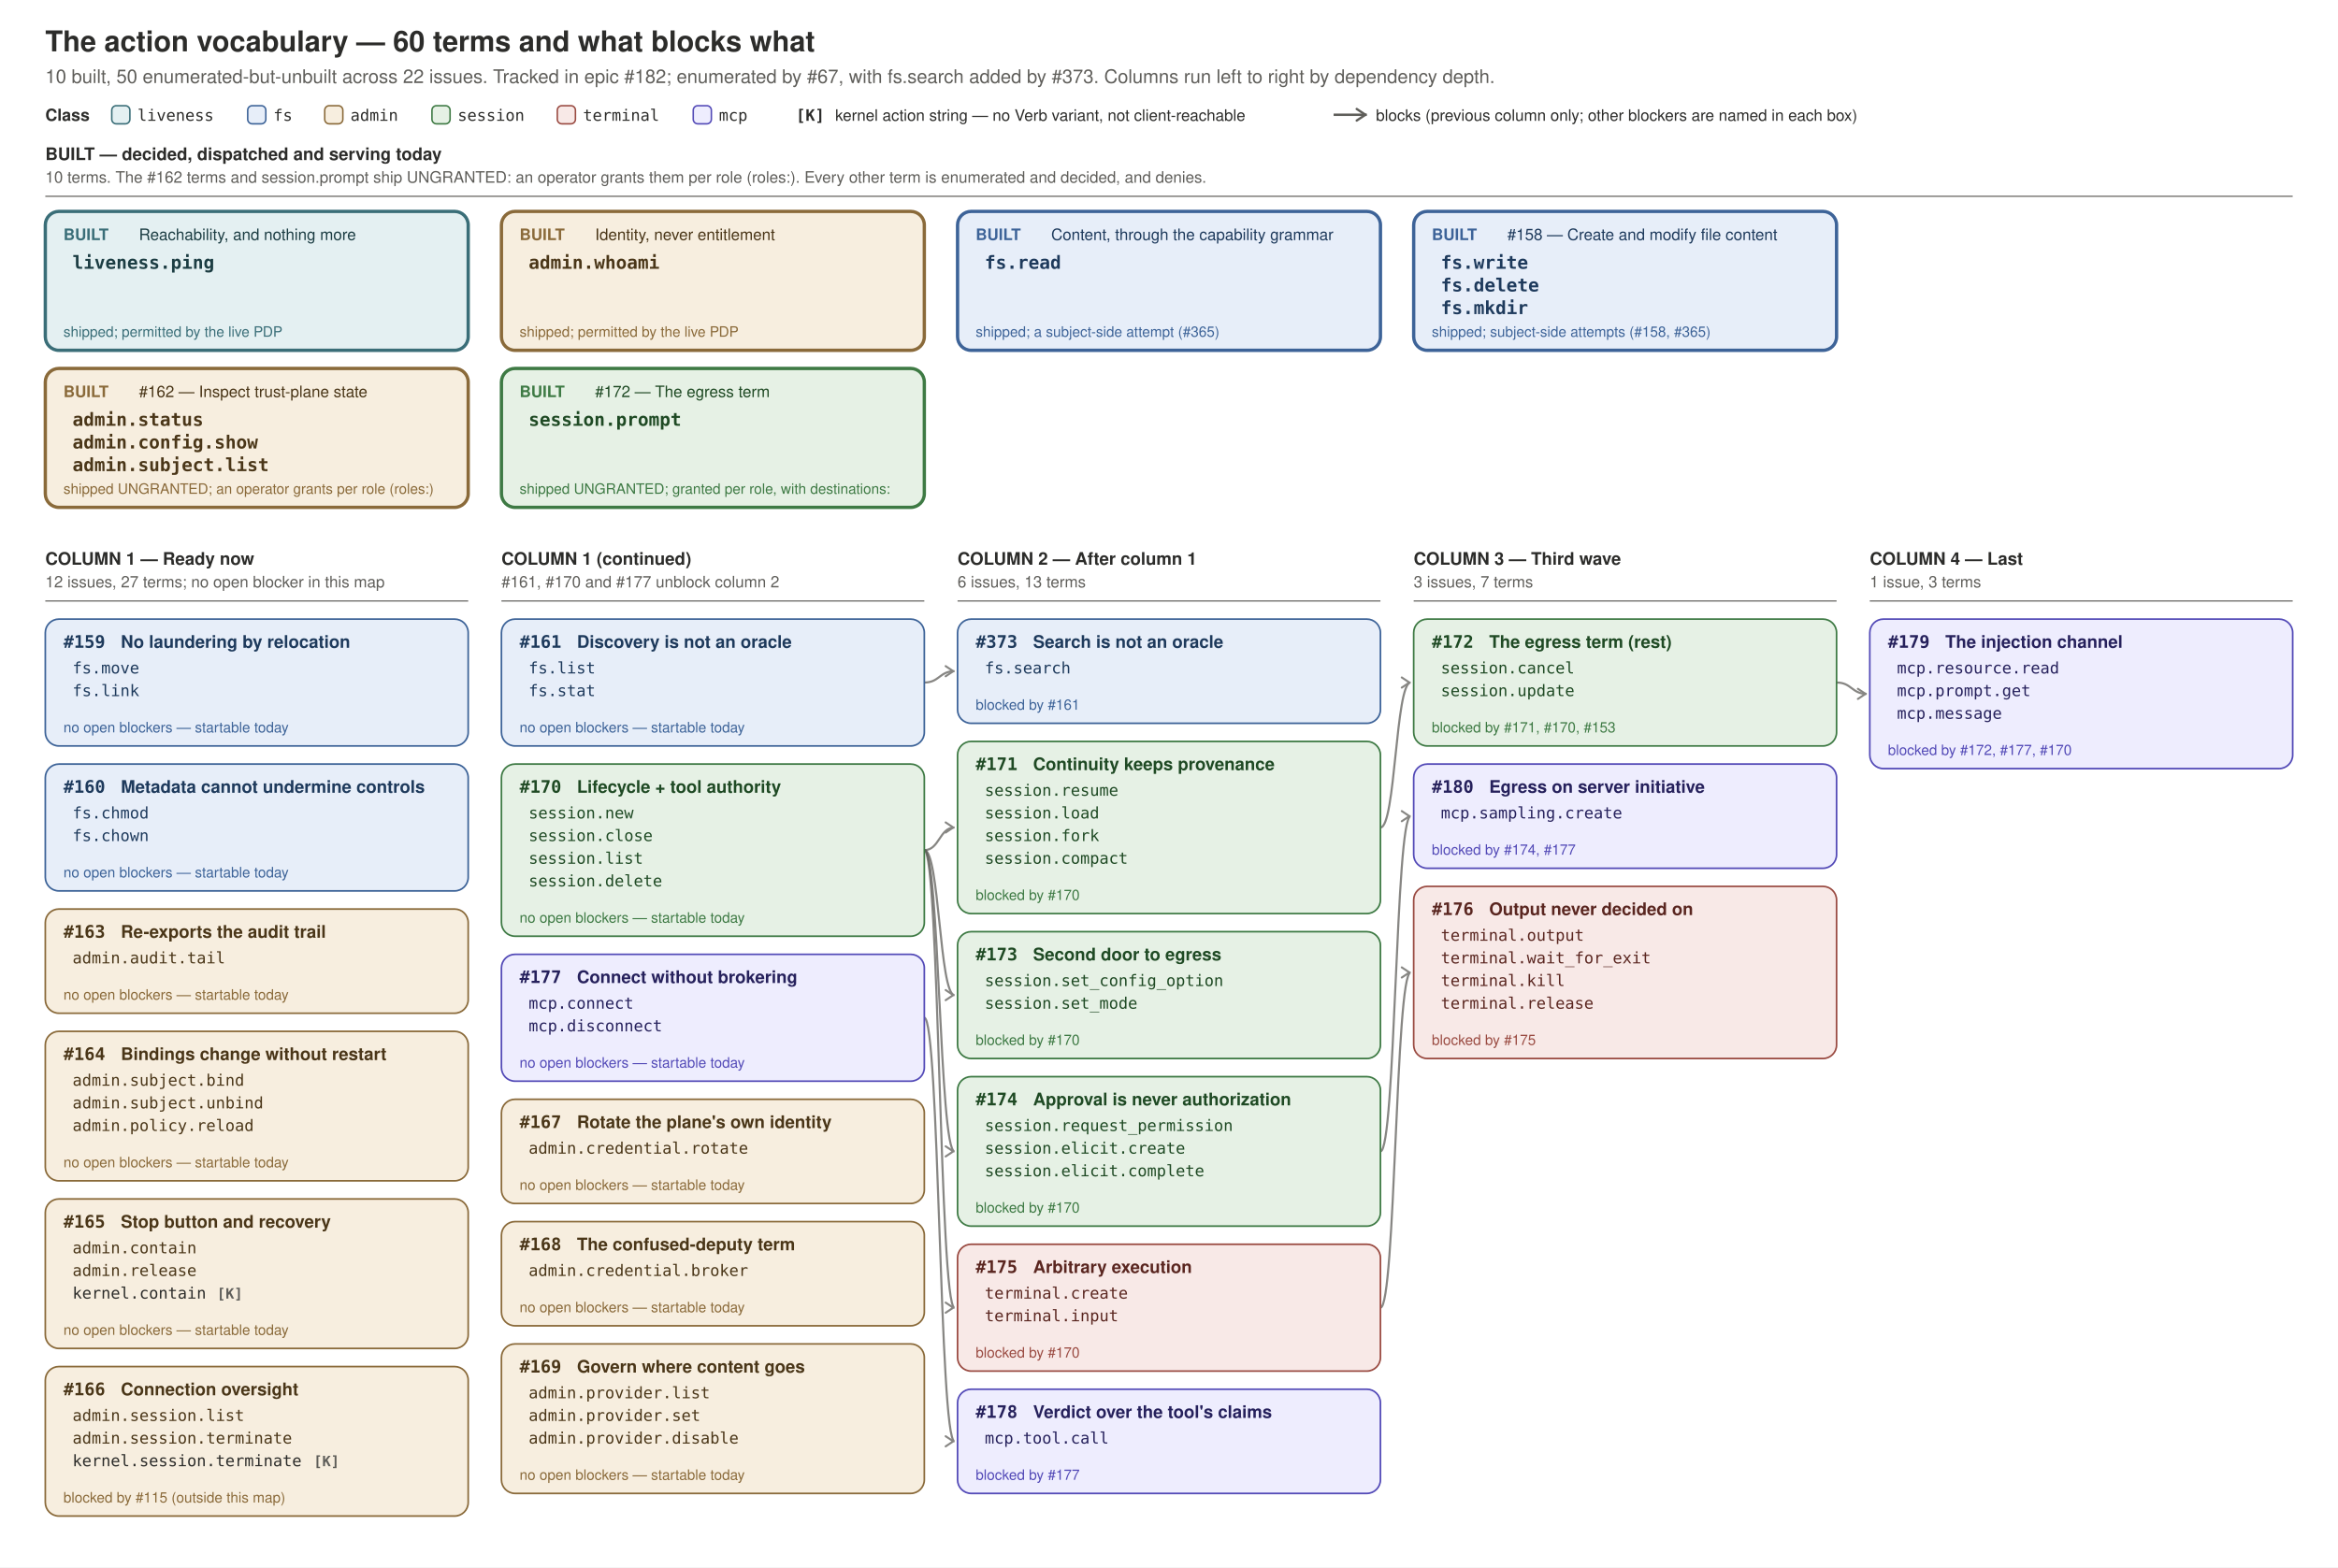
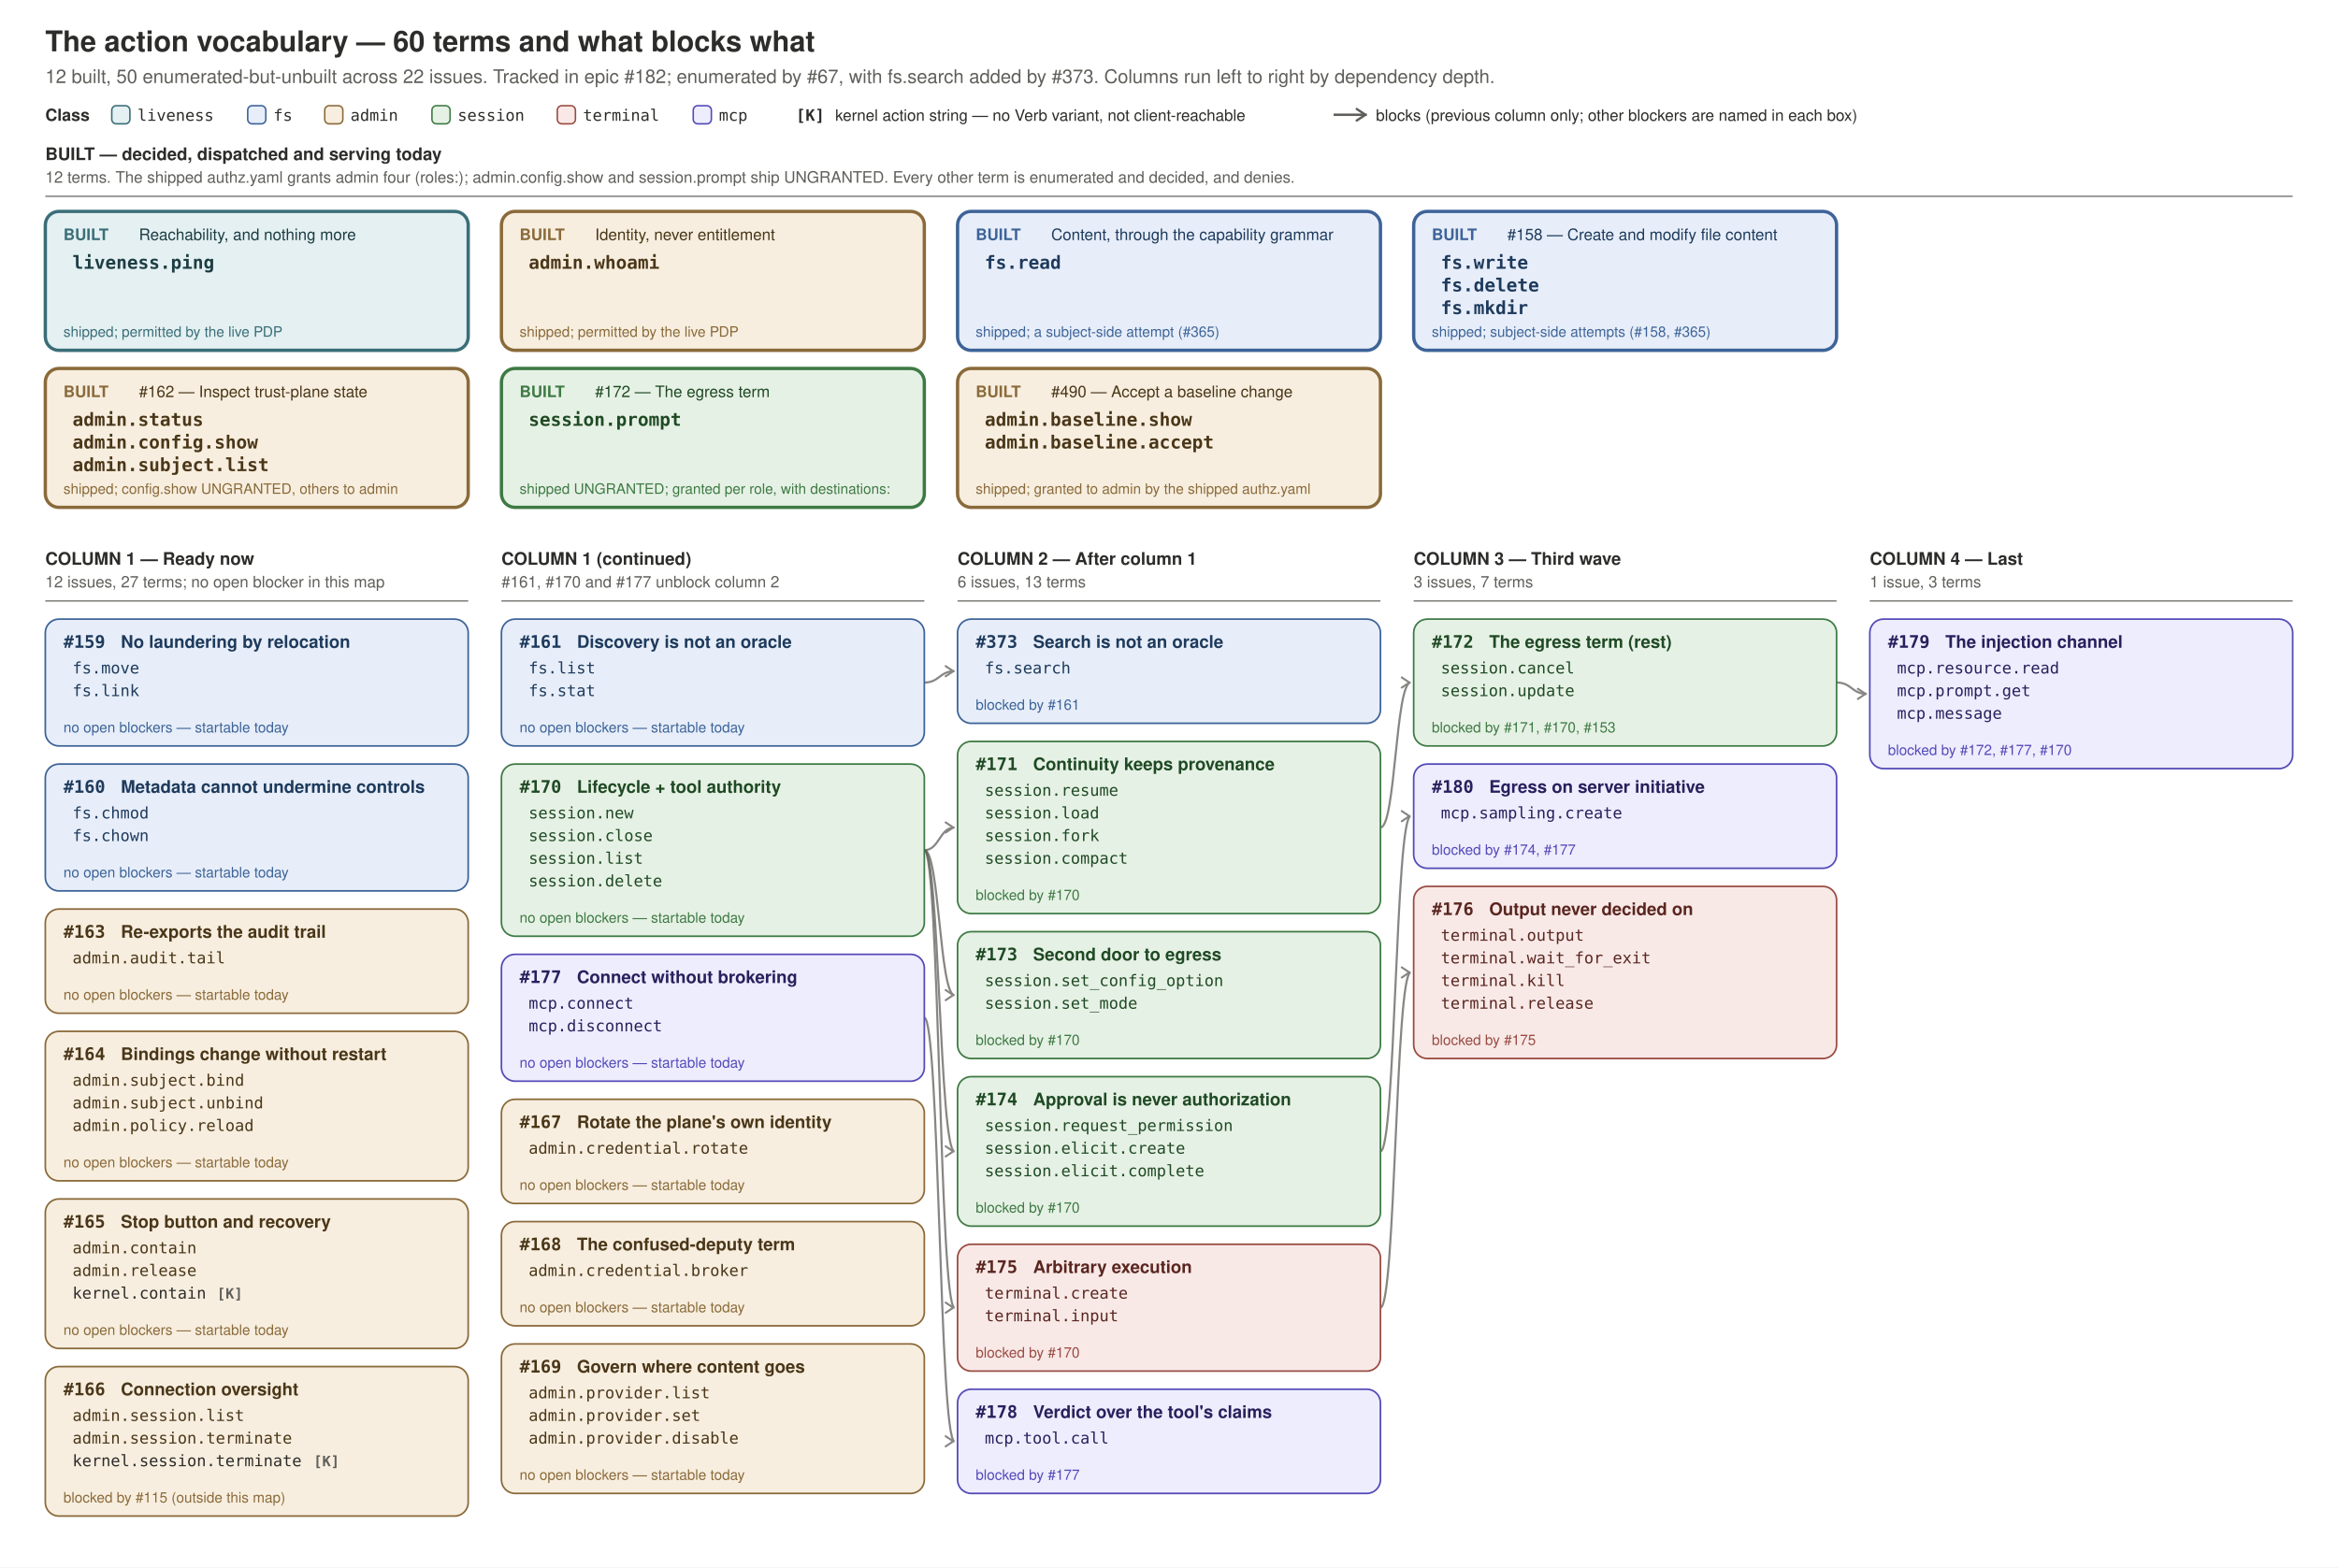
<svg xmlns="http://www.w3.org/2000/svg" width="1548" height="1038" viewBox="0 0 1548 1038" role="img" aria-labelledby="t d">
  <defs>
    <marker id="ar" viewBox="0 0 10 10" refX="9" refY="5" markerWidth="6" markerHeight="6" orient="auto-start-reverse">
      <path d="M2 1L8 5L2 9" fill="none" stroke="#5F5E5A" stroke-width="1.6" stroke-linecap="round" stroke-linejoin="round" />
    </marker>
  </defs>
  <rect x="0" y="0" width="1548" height="1038" fill="#FFFFFF" />
  <text x="30" y="34" font-family="Helvetica, Arial, sans-serif" font-size="19" font-weight="700" fill="#2C2C2A">The action vocabulary — 60 terms and what blocks what</text>
-   <text x="30" y="55" font-family="Helvetica, Arial, sans-serif" font-size="12.5" fill="#5F5E5A">10 built, 50 enumerated-but-unbuilt across 22 issues. Tracked in epic #182; enumerated by #67, with fs.search added by #373. Columns run left to right by dependency depth.</text>
+   <text x="30" y="55" font-family="Helvetica, Arial, sans-serif" font-size="12.5" fill="#5F5E5A">12 built, 50 enumerated-but-unbuilt across 22 issues. Tracked in epic #182; enumerated by #67, with fs.search added by #373. Columns run left to right by dependency depth.</text>
  <text x="30" y="80" font-family="Helvetica, Arial, sans-serif" font-size="11" font-weight="700" fill="#2C2C2A">Class</text>
  <rect x="74" y="70" width="12" height="12" rx="3" fill="#E4F0F2" stroke="#3A6E78" stroke-width="1" />
  <text x="91" y="80" font-family="ui-monospace, SFMono-Regular, Menlo, Consolas, monospace" font-size="10.5" fill="#2C2C2A">liveness</text>
  <rect x="164" y="70" width="12" height="12" rx="3" fill="#E7EEF9" stroke="#3D6398" stroke-width="1" />
  <text x="181" y="80" font-family="ui-monospace, SFMono-Regular, Menlo, Consolas, monospace" font-size="10.5" fill="#2C2C2A">fs</text>
  <rect x="215" y="70" width="12" height="12" rx="3" fill="#F7EEDF" stroke="#8A6A3A" stroke-width="1" />
  <text x="232" y="80" font-family="ui-monospace, SFMono-Regular, Menlo, Consolas, monospace" font-size="10.5" fill="#2C2C2A">admin</text>
  <rect x="286" y="70" width="12" height="12" rx="3" fill="#E6F1E5" stroke="#3E7A44" stroke-width="1" />
  <text x="303" y="80" font-family="ui-monospace, SFMono-Regular, Menlo, Consolas, monospace" font-size="10.5" fill="#2C2C2A">session</text>
  <rect x="369" y="70" width="12" height="12" rx="3" fill="#F8E9E7" stroke="#9A4B42" stroke-width="1" />
  <text x="386" y="80" font-family="ui-monospace, SFMono-Regular, Menlo, Consolas, monospace" font-size="10.5" fill="#2C2C2A">terminal</text>
  <rect x="459" y="70" width="12" height="12" rx="3" fill="#EEEDFE" stroke="#534AB7" stroke-width="1" />
  <text x="476" y="80" font-family="ui-monospace, SFMono-Regular, Menlo, Consolas, monospace" font-size="10.5" fill="#2C2C2A">mcp</text>
  <text x="527" y="80" font-family="ui-monospace, SFMono-Regular, Menlo, Consolas, monospace" font-size="10.5" font-weight="700" fill="#2C2C2A">[K]</text>
  <text x="553" y="80" font-family="Helvetica, Arial, sans-serif" font-size="10.5" fill="#2C2C2A">kernel action string — no Verb variant, not client-reachable</text>
  <line x1="883" y1="76" x2="905" y2="76" stroke="#5F5E5A" stroke-width="1.6" marker-end="url(#ar)" />
  <text x="911" y="80" font-family="Helvetica, Arial, sans-serif" font-size="10.5" fill="#2C2C2A">blocks (previous column only; other blockers are named in each box)</text>
  <text x="30" y="106" font-family="Helvetica, Arial, sans-serif" font-size="11.5" font-weight="700" fill="#2C2C2A">BUILT — decided, dispatched and serving today</text>
-   <text x="30" y="121" font-family="Helvetica, Arial, sans-serif" font-size="10.5" fill="#5F5E5A">10 terms. The #162 terms and session.prompt ship UNGRANTED: an operator grants them per role (roles:). Every other term is enumerated and decided, and denies.</text>
+   <text x="30" y="121" font-family="Helvetica, Arial, sans-serif" font-size="10.5" fill="#5F5E5A">12 terms. The shipped authz.yaml grants admin four (roles:); admin.config.show and session.prompt ship UNGRANTED. Every other term is enumerated and decided, and denies.</text>
  <line x1="30" y1="130" x2="1518" y2="130" stroke="#5F5E5A" stroke-width="0.75" />
  <g>
    <rect x="30" y="140" width="280" height="92" rx="9" fill="#E4F0F2" stroke="#3A6E78" stroke-width="2.2" />
    <text x="42" y="159" font-family="Helvetica, Arial, sans-serif" font-size="10.5" font-weight="700" fill="#3A6E78">BUILT</text>
    <text x="92" y="159" font-family="Helvetica, Arial, sans-serif" font-size="10.5" fill="#1C3D43">Reachability, and nothing more</text>
    <text x="48" y="178" font-family="ui-monospace, SFMono-Regular, Menlo, Consolas, monospace" font-size="12" font-weight="700" fill="#1C3D43">liveness.ping</text>
    <text x="42" y="223" font-family="Helvetica, Arial, sans-serif" font-size="9.5" fill="#3A6E78">shipped; permitted by the live PDP</text>
  </g>
  <g>
    <rect x="332" y="140" width="280" height="92" rx="9" fill="#F7EEDF" stroke="#8A6A3A" stroke-width="2.2" />
    <text x="344" y="159" font-family="Helvetica, Arial, sans-serif" font-size="10.5" font-weight="700" fill="#8A6A3A">BUILT</text>
    <text x="394" y="159" font-family="Helvetica, Arial, sans-serif" font-size="10.5" fill="#4A3618">Identity, never entitlement</text>
    <text x="350" y="178" font-family="ui-monospace, SFMono-Regular, Menlo, Consolas, monospace" font-size="12" font-weight="700" fill="#4A3618">admin.whoami</text>
    <text x="344" y="223" font-family="Helvetica, Arial, sans-serif" font-size="9.5" fill="#8A6A3A">shipped; permitted by the live PDP</text>
  </g>
  <g>
    <rect x="634" y="140" width="280" height="92" rx="9" fill="#E7EEF9" stroke="#3D6398" stroke-width="2.2" />
    <text x="646" y="159" font-family="Helvetica, Arial, sans-serif" font-size="10.5" font-weight="700" fill="#3D6398">BUILT</text>
    <text x="696" y="159" font-family="Helvetica, Arial, sans-serif" font-size="10.5" fill="#1E3A5C">Content, through the capability grammar</text>
    <text x="652" y="178" font-family="ui-monospace, SFMono-Regular, Menlo, Consolas, monospace" font-size="12" font-weight="700" fill="#1E3A5C">fs.read</text>
    <text x="646" y="223" font-family="Helvetica, Arial, sans-serif" font-size="9.5" fill="#3D6398">shipped; a subject-side attempt (#365)</text>
  </g>
  <g>
    <rect x="936" y="140" width="280" height="92" rx="9" fill="#E7EEF9" stroke="#3D6398" stroke-width="2.2" />
    <text x="948" y="159" font-family="Helvetica, Arial, sans-serif" font-size="10.5" font-weight="700" fill="#3D6398">BUILT</text>
    <text x="998" y="159" font-family="Helvetica, Arial, sans-serif" font-size="10.5" fill="#1E3A5C">#158 — Create and modify file content</text>
    <text x="954" y="178" font-family="ui-monospace, SFMono-Regular, Menlo, Consolas, monospace" font-size="12" font-weight="700" fill="#1E3A5C">fs.write</text>
    <text x="954" y="193" font-family="ui-monospace, SFMono-Regular, Menlo, Consolas, monospace" font-size="12" font-weight="700" fill="#1E3A5C">fs.delete</text>
    <text x="954" y="208" font-family="ui-monospace, SFMono-Regular, Menlo, Consolas, monospace" font-size="12" font-weight="700" fill="#1E3A5C">fs.mkdir</text>
    <text x="948" y="223" font-family="Helvetica, Arial, sans-serif" font-size="9.5" fill="#3D6398">shipped; subject-side attempts (#158, #365)</text>
  </g>
  <g>
    <rect x="30" y="244" width="280" height="92" rx="9" fill="#F7EEDF" stroke="#8A6A3A" stroke-width="2.2" />
    <text x="42" y="263" font-family="Helvetica, Arial, sans-serif" font-size="10.5" font-weight="700" fill="#8A6A3A">BUILT</text>
    <text x="92" y="263" font-family="Helvetica, Arial, sans-serif" font-size="10.5" fill="#4A3618">#162 — Inspect trust-plane state</text>
    <text x="48" y="282" font-family="ui-monospace, SFMono-Regular, Menlo, Consolas, monospace" font-size="12" font-weight="700" fill="#4A3618">admin.status</text>
    <text x="48" y="297" font-family="ui-monospace, SFMono-Regular, Menlo, Consolas, monospace" font-size="12" font-weight="700" fill="#4A3618">admin.config.show</text>
    <text x="48" y="312" font-family="ui-monospace, SFMono-Regular, Menlo, Consolas, monospace" font-size="12" font-weight="700" fill="#4A3618">admin.subject.list</text>
-     <text x="42" y="327" font-family="Helvetica, Arial, sans-serif" font-size="9.5" fill="#8A6A3A">shipped UNGRANTED; an operator grants per role (roles:)</text>
+     <text x="42" y="327" font-family="Helvetica, Arial, sans-serif" font-size="9.5" fill="#8A6A3A">shipped; config.show UNGRANTED, others to admin</text>
+   </g>
+   <g>
+     <rect x="634" y="244" width="280" height="92" rx="9" fill="#F7EEDF" stroke="#8A6A3A" stroke-width="2.2" />
+     <text x="646" y="263" font-family="Helvetica, Arial, sans-serif" font-size="10.5" font-weight="700" fill="#8A6A3A">BUILT</text>
+     <text x="696" y="263" font-family="Helvetica, Arial, sans-serif" font-size="10.5" fill="#4A3618">#490 — Accept a baseline change</text>
+     <text x="652" y="282" font-family="ui-monospace, SFMono-Regular, Menlo, Consolas, monospace" font-size="12" font-weight="700" fill="#4A3618">admin.baseline.show</text>
+     <text x="652" y="297" font-family="ui-monospace, SFMono-Regular, Menlo, Consolas, monospace" font-size="12" font-weight="700" fill="#4A3618">admin.baseline.accept</text>
+     <text x="646" y="327" font-family="Helvetica, Arial, sans-serif" font-size="9.5" fill="#8A6A3A">shipped; granted to admin by the shipped authz.yaml</text>
  </g>
  <g>
    <rect x="332" y="244" width="280" height="92" rx="9" fill="#E6F1E5" stroke="#3E7A44" stroke-width="2.2" />
    <text x="344" y="263" font-family="Helvetica, Arial, sans-serif" font-size="10.5" font-weight="700" fill="#3E7A44">BUILT</text>
    <text x="394" y="263" font-family="Helvetica, Arial, sans-serif" font-size="10.5" fill="#1F4A24">#172 — The egress term</text>
    <text x="350" y="282" font-family="ui-monospace, SFMono-Regular, Menlo, Consolas, monospace" font-size="12" font-weight="700" fill="#1F4A24">session.prompt</text>
    <text x="344" y="327" font-family="Helvetica, Arial, sans-serif" font-size="9.5" fill="#3E7A44">shipped UNGRANTED; granted per role, with destinations:</text>
  </g>
  <text x="30" y="374" font-family="Helvetica, Arial, sans-serif" font-size="11.5" font-weight="700" fill="#2C2C2A">COLUMN 1 — Ready now</text>
  <text x="30" y="389" font-family="Helvetica, Arial, sans-serif" font-size="10.5" fill="#5F5E5A">12 issues, 27 terms; no open blocker in this map</text>
  <line x1="30" y1="398" x2="310" y2="398" stroke="#5F5E5A" stroke-width="0.75" />
  <text x="332" y="374" font-family="Helvetica, Arial, sans-serif" font-size="11.5" font-weight="700" fill="#2C2C2A">COLUMN 1 (continued)</text>
  <text x="332" y="389" font-family="Helvetica, Arial, sans-serif" font-size="10.5" fill="#5F5E5A">#161, #170 and #177 unblock column 2</text>
  <line x1="332" y1="398" x2="612" y2="398" stroke="#5F5E5A" stroke-width="0.75" />
  <text x="634" y="374" font-family="Helvetica, Arial, sans-serif" font-size="11.5" font-weight="700" fill="#2C2C2A">COLUMN 2 — After column 1</text>
  <text x="634" y="389" font-family="Helvetica, Arial, sans-serif" font-size="10.5" fill="#5F5E5A">6 issues, 13 terms</text>
  <line x1="634" y1="398" x2="914" y2="398" stroke="#5F5E5A" stroke-width="0.75" />
  <text x="936" y="374" font-family="Helvetica, Arial, sans-serif" font-size="11.5" font-weight="700" fill="#2C2C2A">COLUMN 3 — Third wave</text>
  <text x="936" y="389" font-family="Helvetica, Arial, sans-serif" font-size="10.5" fill="#5F5E5A">3 issues, 7 terms</text>
  <line x1="936" y1="398" x2="1216" y2="398" stroke="#5F5E5A" stroke-width="0.75" />
  <text x="1238" y="374" font-family="Helvetica, Arial, sans-serif" font-size="11.5" font-weight="700" fill="#2C2C2A">COLUMN 4 — Last</text>
  <text x="1238" y="389" font-family="Helvetica, Arial, sans-serif" font-size="10.5" fill="#5F5E5A">1 issue, 3 terms</text>
  <line x1="1238" y1="398" x2="1518" y2="398" stroke="#5F5E5A" stroke-width="0.75" />
  <path d="M612 452.0 C622.0 452.0 622.0 444.5 632 444.5" fill="none" stroke="#5F5E5A" stroke-width="1.4" opacity="0.75" marker-end="url(#ar)" />
  <path d="M612 563.0 C622.0 563.0 622.0 548.0 632 548.0" fill="none" stroke="#5F5E5A" stroke-width="1.4" opacity="0.75" marker-end="url(#ar)" />
  <path d="M612 563.0 C622.0 563.0 622.0 659.0 632 659.0" fill="none" stroke="#5F5E5A" stroke-width="1.4" opacity="0.75" marker-end="url(#ar)" />
  <path d="M612 563.0 C622.0 563.0 622.0 762.5 632 762.5" fill="none" stroke="#5F5E5A" stroke-width="1.4" opacity="0.75" marker-end="url(#ar)" />
  <path d="M612 563.0 C622.0 563.0 622.0 866.0 632 866.0" fill="none" stroke="#5F5E5A" stroke-width="1.4" opacity="0.75" marker-end="url(#ar)" />
  <path d="M612 674.0 C622.0 674.0 622.0 954.5 632 954.5" fill="none" stroke="#5F5E5A" stroke-width="1.4" opacity="0.75" marker-end="url(#ar)" />
  <path d="M914 548.0 C924.0 548.0 924.0 452.0 934 452.0" fill="none" stroke="#5F5E5A" stroke-width="1.4" opacity="0.75" marker-end="url(#ar)" />
  <path d="M914 762.5 C924.0 762.5 924.0 540.5 934 540.5" fill="none" stroke="#5F5E5A" stroke-width="1.4" opacity="0.75" marker-end="url(#ar)" />
  <path d="M914 866.0 C924.0 866.0 924.0 644.0 934 644.0" fill="none" stroke="#5F5E5A" stroke-width="1.4" opacity="0.75" marker-end="url(#ar)" />
  <path d="M1216 452.0 C1226.0 452.0 1226.0 459.5 1236 459.5" fill="none" stroke="#5F5E5A" stroke-width="1.4" opacity="0.75" marker-end="url(#ar)" />
  <g>
    <rect x="30" y="410" width="280" height="84" rx="9" fill="#E7EEF9" stroke="#3D6398" stroke-width="1.1" />
    <text x="42" y="429" font-family="ui-monospace, SFMono-Regular, Menlo, Consolas, monospace" font-size="11.5" font-weight="700" fill="#1E3A5C">#159</text>
    <text x="80" y="429" font-family="Helvetica, Arial, sans-serif" font-size="11.5" font-weight="700" fill="#1E3A5C">No laundering by relocation</text>
    <text x="48" y="446" font-family="ui-monospace, SFMono-Regular, Menlo, Consolas, monospace" font-size="10.5" fill="#1E3A5C">fs.move</text>
    <text x="48" y="461" font-family="ui-monospace, SFMono-Regular, Menlo, Consolas, monospace" font-size="10.5" fill="#1E3A5C">fs.link</text>
    <text x="42" y="485" font-family="Helvetica, Arial, sans-serif" font-size="9.5" fill="#3D6398">no open blockers — startable today</text>
  </g>
  <g>
    <rect x="30" y="506" width="280" height="84" rx="9" fill="#E7EEF9" stroke="#3D6398" stroke-width="1.1" />
    <text x="42" y="525" font-family="ui-monospace, SFMono-Regular, Menlo, Consolas, monospace" font-size="11.5" font-weight="700" fill="#1E3A5C">#160</text>
    <text x="80" y="525" font-family="Helvetica, Arial, sans-serif" font-size="11.5" font-weight="700" fill="#1E3A5C">Metadata cannot undermine controls</text>
    <text x="48" y="542" font-family="ui-monospace, SFMono-Regular, Menlo, Consolas, monospace" font-size="10.5" fill="#1E3A5C">fs.chmod</text>
    <text x="48" y="557" font-family="ui-monospace, SFMono-Regular, Menlo, Consolas, monospace" font-size="10.5" fill="#1E3A5C">fs.chown</text>
    <text x="42" y="581" font-family="Helvetica, Arial, sans-serif" font-size="9.5" fill="#3D6398">no open blockers — startable today</text>
  </g>
  <g>
    <rect x="30" y="602" width="280" height="69" rx="9" fill="#F7EEDF" stroke="#8A6A3A" stroke-width="1.1" />
    <text x="42" y="621" font-family="ui-monospace, SFMono-Regular, Menlo, Consolas, monospace" font-size="11.5" font-weight="700" fill="#4A3618">#163</text>
    <text x="80" y="621" font-family="Helvetica, Arial, sans-serif" font-size="11.5" font-weight="700" fill="#4A3618">Re-exports the audit trail</text>
    <text x="48" y="638" font-family="ui-monospace, SFMono-Regular, Menlo, Consolas, monospace" font-size="10.5" fill="#4A3618">admin.audit.tail</text>
    <text x="42" y="662" font-family="Helvetica, Arial, sans-serif" font-size="9.5" fill="#8A6A3A">no open blockers — startable today</text>
  </g>
  <g>
    <rect x="30" y="683" width="280" height="99" rx="9" fill="#F7EEDF" stroke="#8A6A3A" stroke-width="1.1" />
    <text x="42" y="702" font-family="ui-monospace, SFMono-Regular, Menlo, Consolas, monospace" font-size="11.5" font-weight="700" fill="#4A3618">#164</text>
    <text x="80" y="702" font-family="Helvetica, Arial, sans-serif" font-size="11.5" font-weight="700" fill="#4A3618">Bindings change without restart</text>
    <text x="48" y="719" font-family="ui-monospace, SFMono-Regular, Menlo, Consolas, monospace" font-size="10.5" fill="#4A3618">admin.subject.bind</text>
    <text x="48" y="734" font-family="ui-monospace, SFMono-Regular, Menlo, Consolas, monospace" font-size="10.5" fill="#4A3618">admin.subject.unbind</text>
    <text x="48" y="749" font-family="ui-monospace, SFMono-Regular, Menlo, Consolas, monospace" font-size="10.5" fill="#4A3618">admin.policy.reload</text>
    <text x="42" y="773" font-family="Helvetica, Arial, sans-serif" font-size="9.5" fill="#8A6A3A">no open blockers — startable today</text>
  </g>
  <g>
    <rect x="30" y="794" width="280" height="99" rx="9" fill="#F7EEDF" stroke="#8A6A3A" stroke-width="1.1" />
    <text x="42" y="813" font-family="ui-monospace, SFMono-Regular, Menlo, Consolas, monospace" font-size="11.5" font-weight="700" fill="#4A3618">#165</text>
    <text x="80" y="813" font-family="Helvetica, Arial, sans-serif" font-size="11.5" font-weight="700" fill="#4A3618">Stop button and recovery</text>
    <text x="48" y="830" font-family="ui-monospace, SFMono-Regular, Menlo, Consolas, monospace" font-size="10.5" fill="#4A3618">admin.contain</text>
    <text x="48" y="845" font-family="ui-monospace, SFMono-Regular, Menlo, Consolas, monospace" font-size="10.5" fill="#4A3618">admin.release</text>
    <text x="48" y="860" font-family="ui-monospace, SFMono-Regular, Menlo, Consolas, monospace" font-size="10.5" fill="#2C2C2A">kernel.contain</text>
    <text x="143.6" y="860" font-family="ui-monospace, SFMono-Regular, Menlo, Consolas, monospace" font-size="9.5" font-weight="700" fill="#5F5E5A">[K]</text>
    <text x="42" y="884" font-family="Helvetica, Arial, sans-serif" font-size="9.5" fill="#8A6A3A">no open blockers — startable today</text>
  </g>
  <g>
    <rect x="30" y="905" width="280" height="99" rx="9" fill="#F7EEDF" stroke="#8A6A3A" stroke-width="1.1" />
    <text x="42" y="924" font-family="ui-monospace, SFMono-Regular, Menlo, Consolas, monospace" font-size="11.5" font-weight="700" fill="#4A3618">#166</text>
    <text x="80" y="924" font-family="Helvetica, Arial, sans-serif" font-size="11.5" font-weight="700" fill="#4A3618">Connection oversight</text>
    <text x="48" y="941" font-family="ui-monospace, SFMono-Regular, Menlo, Consolas, monospace" font-size="10.5" fill="#4A3618">admin.session.list</text>
    <text x="48" y="956" font-family="ui-monospace, SFMono-Regular, Menlo, Consolas, monospace" font-size="10.5" fill="#4A3618">admin.session.terminate</text>
    <text x="48" y="971" font-family="ui-monospace, SFMono-Regular, Menlo, Consolas, monospace" font-size="10.5" fill="#2C2C2A">kernel.session.terminate</text>
    <text x="207.6" y="971" font-family="ui-monospace, SFMono-Regular, Menlo, Consolas, monospace" font-size="9.5" font-weight="700" fill="#5F5E5A">[K]</text>
    <text x="42" y="995" font-family="Helvetica, Arial, sans-serif" font-size="9.5" fill="#8A6A3A">blocked by #115 (outside this map)</text>
  </g>
  <g>
    <rect x="332" y="410" width="280" height="84" rx="9" fill="#E7EEF9" stroke="#3D6398" stroke-width="1.1" />
    <text x="344" y="429" font-family="ui-monospace, SFMono-Regular, Menlo, Consolas, monospace" font-size="11.5" font-weight="700" fill="#1E3A5C">#161</text>
    <text x="382" y="429" font-family="Helvetica, Arial, sans-serif" font-size="11.5" font-weight="700" fill="#1E3A5C">Discovery is not an oracle</text>
    <text x="350" y="446" font-family="ui-monospace, SFMono-Regular, Menlo, Consolas, monospace" font-size="10.5" fill="#1E3A5C">fs.list</text>
    <text x="350" y="461" font-family="ui-monospace, SFMono-Regular, Menlo, Consolas, monospace" font-size="10.5" fill="#1E3A5C">fs.stat</text>
    <text x="344" y="485" font-family="Helvetica, Arial, sans-serif" font-size="9.5" fill="#3D6398">no open blockers — startable today</text>
  </g>
  <g>
    <rect x="332" y="506" width="280" height="114" rx="9" fill="#E6F1E5" stroke="#3E7A44" stroke-width="1.1" />
    <text x="344" y="525" font-family="ui-monospace, SFMono-Regular, Menlo, Consolas, monospace" font-size="11.5" font-weight="700" fill="#1F4A24">#170</text>
    <text x="382" y="525" font-family="Helvetica, Arial, sans-serif" font-size="11.5" font-weight="700" fill="#1F4A24">Lifecycle + tool authority</text>
    <text x="350" y="542" font-family="ui-monospace, SFMono-Regular, Menlo, Consolas, monospace" font-size="10.5" fill="#1F4A24">session.new</text>
    <text x="350" y="557" font-family="ui-monospace, SFMono-Regular, Menlo, Consolas, monospace" font-size="10.5" fill="#1F4A24">session.close</text>
    <text x="350" y="572" font-family="ui-monospace, SFMono-Regular, Menlo, Consolas, monospace" font-size="10.5" fill="#1F4A24">session.list</text>
    <text x="350" y="587" font-family="ui-monospace, SFMono-Regular, Menlo, Consolas, monospace" font-size="10.5" fill="#1F4A24">session.delete</text>
    <text x="344" y="611" font-family="Helvetica, Arial, sans-serif" font-size="9.5" fill="#3E7A44">no open blockers — startable today</text>
  </g>
  <g>
    <rect x="332" y="632" width="280" height="84" rx="9" fill="#EEEDFE" stroke="#534AB7" stroke-width="1.1" />
    <text x="344" y="651" font-family="ui-monospace, SFMono-Regular, Menlo, Consolas, monospace" font-size="11.5" font-weight="700" fill="#26215C">#177</text>
    <text x="382" y="651" font-family="Helvetica, Arial, sans-serif" font-size="11.5" font-weight="700" fill="#26215C">Connect without brokering</text>
    <text x="350" y="668" font-family="ui-monospace, SFMono-Regular, Menlo, Consolas, monospace" font-size="10.5" fill="#26215C">mcp.connect</text>
    <text x="350" y="683" font-family="ui-monospace, SFMono-Regular, Menlo, Consolas, monospace" font-size="10.5" fill="#26215C">mcp.disconnect</text>
    <text x="344" y="707" font-family="Helvetica, Arial, sans-serif" font-size="9.5" fill="#534AB7">no open blockers — startable today</text>
  </g>
  <g>
    <rect x="332" y="728" width="280" height="69" rx="9" fill="#F7EEDF" stroke="#8A6A3A" stroke-width="1.1" />
    <text x="344" y="747" font-family="ui-monospace, SFMono-Regular, Menlo, Consolas, monospace" font-size="11.5" font-weight="700" fill="#4A3618">#167</text>
    <text x="382" y="747" font-family="Helvetica, Arial, sans-serif" font-size="11.5" font-weight="700" fill="#4A3618">Rotate the plane's own identity</text>
    <text x="350" y="764" font-family="ui-monospace, SFMono-Regular, Menlo, Consolas, monospace" font-size="10.5" fill="#4A3618">admin.credential.rotate</text>
    <text x="344" y="788" font-family="Helvetica, Arial, sans-serif" font-size="9.5" fill="#8A6A3A">no open blockers — startable today</text>
  </g>
  <g>
    <rect x="332" y="809" width="280" height="69" rx="9" fill="#F7EEDF" stroke="#8A6A3A" stroke-width="1.1" />
    <text x="344" y="828" font-family="ui-monospace, SFMono-Regular, Menlo, Consolas, monospace" font-size="11.5" font-weight="700" fill="#4A3618">#168</text>
    <text x="382" y="828" font-family="Helvetica, Arial, sans-serif" font-size="11.5" font-weight="700" fill="#4A3618">The confused-deputy term</text>
    <text x="350" y="845" font-family="ui-monospace, SFMono-Regular, Menlo, Consolas, monospace" font-size="10.5" fill="#4A3618">admin.credential.broker</text>
    <text x="344" y="869" font-family="Helvetica, Arial, sans-serif" font-size="9.5" fill="#8A6A3A">no open blockers — startable today</text>
  </g>
  <g>
    <rect x="332" y="890" width="280" height="99" rx="9" fill="#F7EEDF" stroke="#8A6A3A" stroke-width="1.1" />
    <text x="344" y="909" font-family="ui-monospace, SFMono-Regular, Menlo, Consolas, monospace" font-size="11.5" font-weight="700" fill="#4A3618">#169</text>
    <text x="382" y="909" font-family="Helvetica, Arial, sans-serif" font-size="11.5" font-weight="700" fill="#4A3618">Govern where content goes</text>
    <text x="350" y="926" font-family="ui-monospace, SFMono-Regular, Menlo, Consolas, monospace" font-size="10.5" fill="#4A3618">admin.provider.list</text>
    <text x="350" y="941" font-family="ui-monospace, SFMono-Regular, Menlo, Consolas, monospace" font-size="10.5" fill="#4A3618">admin.provider.set</text>
    <text x="350" y="956" font-family="ui-monospace, SFMono-Regular, Menlo, Consolas, monospace" font-size="10.5" fill="#4A3618">admin.provider.disable</text>
    <text x="344" y="980" font-family="Helvetica, Arial, sans-serif" font-size="9.5" fill="#8A6A3A">no open blockers — startable today</text>
  </g>
  <g>
    <rect x="634" y="410" width="280" height="69" rx="9" fill="#E7EEF9" stroke="#3D6398" stroke-width="1.1" />
    <text x="646" y="429" font-family="ui-monospace, SFMono-Regular, Menlo, Consolas, monospace" font-size="11.5" font-weight="700" fill="#1E3A5C">#373</text>
    <text x="684" y="429" font-family="Helvetica, Arial, sans-serif" font-size="11.5" font-weight="700" fill="#1E3A5C">Search is not an oracle</text>
    <text x="652" y="446" font-family="ui-monospace, SFMono-Regular, Menlo, Consolas, monospace" font-size="10.5" fill="#1E3A5C">fs.search</text>
    <text x="646" y="470" font-family="Helvetica, Arial, sans-serif" font-size="9.5" fill="#3D6398">blocked by #161</text>
  </g>
  <g>
    <rect x="634" y="491" width="280" height="114" rx="9" fill="#E6F1E5" stroke="#3E7A44" stroke-width="1.1" />
    <text x="646" y="510" font-family="ui-monospace, SFMono-Regular, Menlo, Consolas, monospace" font-size="11.5" font-weight="700" fill="#1F4A24">#171</text>
    <text x="684" y="510" font-family="Helvetica, Arial, sans-serif" font-size="11.5" font-weight="700" fill="#1F4A24">Continuity keeps provenance</text>
    <text x="652" y="527" font-family="ui-monospace, SFMono-Regular, Menlo, Consolas, monospace" font-size="10.5" fill="#1F4A24">session.resume</text>
    <text x="652" y="542" font-family="ui-monospace, SFMono-Regular, Menlo, Consolas, monospace" font-size="10.5" fill="#1F4A24">session.load</text>
    <text x="652" y="557" font-family="ui-monospace, SFMono-Regular, Menlo, Consolas, monospace" font-size="10.5" fill="#1F4A24">session.fork</text>
    <text x="652" y="572" font-family="ui-monospace, SFMono-Regular, Menlo, Consolas, monospace" font-size="10.5" fill="#1F4A24">session.compact</text>
    <text x="646" y="596" font-family="Helvetica, Arial, sans-serif" font-size="9.5" fill="#3E7A44">blocked by #170</text>
  </g>
  <g>
    <rect x="634" y="617" width="280" height="84" rx="9" fill="#E6F1E5" stroke="#3E7A44" stroke-width="1.1" />
    <text x="646" y="636" font-family="ui-monospace, SFMono-Regular, Menlo, Consolas, monospace" font-size="11.5" font-weight="700" fill="#1F4A24">#173</text>
    <text x="684" y="636" font-family="Helvetica, Arial, sans-serif" font-size="11.5" font-weight="700" fill="#1F4A24">Second door to egress</text>
    <text x="652" y="653" font-family="ui-monospace, SFMono-Regular, Menlo, Consolas, monospace" font-size="10.5" fill="#1F4A24">session.set_config_option</text>
    <text x="652" y="668" font-family="ui-monospace, SFMono-Regular, Menlo, Consolas, monospace" font-size="10.5" fill="#1F4A24">session.set_mode</text>
    <text x="646" y="692" font-family="Helvetica, Arial, sans-serif" font-size="9.5" fill="#3E7A44">blocked by #170</text>
  </g>
  <g>
    <rect x="634" y="713" width="280" height="99" rx="9" fill="#E6F1E5" stroke="#3E7A44" stroke-width="1.1" />
    <text x="646" y="732" font-family="ui-monospace, SFMono-Regular, Menlo, Consolas, monospace" font-size="11.5" font-weight="700" fill="#1F4A24">#174</text>
    <text x="684" y="732" font-family="Helvetica, Arial, sans-serif" font-size="11.5" font-weight="700" fill="#1F4A24">Approval is never authorization</text>
    <text x="652" y="749" font-family="ui-monospace, SFMono-Regular, Menlo, Consolas, monospace" font-size="10.5" fill="#1F4A24">session.request_permission</text>
    <text x="652" y="764" font-family="ui-monospace, SFMono-Regular, Menlo, Consolas, monospace" font-size="10.5" fill="#1F4A24">session.elicit.create</text>
    <text x="652" y="779" font-family="ui-monospace, SFMono-Regular, Menlo, Consolas, monospace" font-size="10.5" fill="#1F4A24">session.elicit.complete</text>
    <text x="646" y="803" font-family="Helvetica, Arial, sans-serif" font-size="9.5" fill="#3E7A44">blocked by #170</text>
  </g>
  <g>
    <rect x="634" y="824" width="280" height="84" rx="9" fill="#F8E9E7" stroke="#9A4B42" stroke-width="1.1" />
    <text x="646" y="843" font-family="ui-monospace, SFMono-Regular, Menlo, Consolas, monospace" font-size="11.5" font-weight="700" fill="#5A2620">#175</text>
    <text x="684" y="843" font-family="Helvetica, Arial, sans-serif" font-size="11.5" font-weight="700" fill="#5A2620">Arbitrary execution</text>
    <text x="652" y="860" font-family="ui-monospace, SFMono-Regular, Menlo, Consolas, monospace" font-size="10.5" fill="#5A2620">terminal.create</text>
    <text x="652" y="875" font-family="ui-monospace, SFMono-Regular, Menlo, Consolas, monospace" font-size="10.5" fill="#5A2620">terminal.input</text>
    <text x="646" y="899" font-family="Helvetica, Arial, sans-serif" font-size="9.5" fill="#9A4B42">blocked by #170</text>
  </g>
  <g>
    <rect x="634" y="920" width="280" height="69" rx="9" fill="#EEEDFE" stroke="#534AB7" stroke-width="1.1" />
    <text x="646" y="939" font-family="ui-monospace, SFMono-Regular, Menlo, Consolas, monospace" font-size="11.5" font-weight="700" fill="#26215C">#178</text>
    <text x="684" y="939" font-family="Helvetica, Arial, sans-serif" font-size="11.5" font-weight="700" fill="#26215C">Verdict over the tool's claims</text>
    <text x="652" y="956" font-family="ui-monospace, SFMono-Regular, Menlo, Consolas, monospace" font-size="10.5" fill="#26215C">mcp.tool.call</text>
    <text x="646" y="980" font-family="Helvetica, Arial, sans-serif" font-size="9.5" fill="#534AB7">blocked by #177</text>
  </g>
  <g>
    <rect x="936" y="410" width="280" height="84" rx="9" fill="#E6F1E5" stroke="#3E7A44" stroke-width="1.1" />
    <text x="948" y="429" font-family="ui-monospace, SFMono-Regular, Menlo, Consolas, monospace" font-size="11.5" font-weight="700" fill="#1F4A24">#172</text>
    <text x="986" y="429" font-family="Helvetica, Arial, sans-serif" font-size="11.5" font-weight="700" fill="#1F4A24">The egress term (rest)</text>
    <text x="954" y="446" font-family="ui-monospace, SFMono-Regular, Menlo, Consolas, monospace" font-size="10.5" fill="#1F4A24">session.cancel</text>
    <text x="954" y="461" font-family="ui-monospace, SFMono-Regular, Menlo, Consolas, monospace" font-size="10.5" fill="#1F4A24">session.update</text>
    <text x="948" y="485" font-family="Helvetica, Arial, sans-serif" font-size="9.5" fill="#3E7A44">blocked by #171, #170, #153</text>
  </g>
  <g>
    <rect x="936" y="506" width="280" height="69" rx="9" fill="#EEEDFE" stroke="#534AB7" stroke-width="1.1" />
    <text x="948" y="525" font-family="ui-monospace, SFMono-Regular, Menlo, Consolas, monospace" font-size="11.5" font-weight="700" fill="#26215C">#180</text>
    <text x="986" y="525" font-family="Helvetica, Arial, sans-serif" font-size="11.5" font-weight="700" fill="#26215C">Egress on server initiative</text>
    <text x="954" y="542" font-family="ui-monospace, SFMono-Regular, Menlo, Consolas, monospace" font-size="10.5" fill="#26215C">mcp.sampling.create</text>
    <text x="948" y="566" font-family="Helvetica, Arial, sans-serif" font-size="9.5" fill="#534AB7">blocked by #174, #177</text>
  </g>
  <g>
    <rect x="936" y="587" width="280" height="114" rx="9" fill="#F8E9E7" stroke="#9A4B42" stroke-width="1.1" />
    <text x="948" y="606" font-family="ui-monospace, SFMono-Regular, Menlo, Consolas, monospace" font-size="11.5" font-weight="700" fill="#5A2620">#176</text>
    <text x="986" y="606" font-family="Helvetica, Arial, sans-serif" font-size="11.5" font-weight="700" fill="#5A2620">Output never decided on</text>
    <text x="954" y="623" font-family="ui-monospace, SFMono-Regular, Menlo, Consolas, monospace" font-size="10.5" fill="#5A2620">terminal.output</text>
    <text x="954" y="638" font-family="ui-monospace, SFMono-Regular, Menlo, Consolas, monospace" font-size="10.5" fill="#5A2620">terminal.wait_for_exit</text>
    <text x="954" y="653" font-family="ui-monospace, SFMono-Regular, Menlo, Consolas, monospace" font-size="10.5" fill="#5A2620">terminal.kill</text>
    <text x="954" y="668" font-family="ui-monospace, SFMono-Regular, Menlo, Consolas, monospace" font-size="10.5" fill="#5A2620">terminal.release</text>
    <text x="948" y="692" font-family="Helvetica, Arial, sans-serif" font-size="9.5" fill="#9A4B42">blocked by #175</text>
  </g>
  <g>
    <rect x="1238" y="410" width="280" height="99" rx="9" fill="#EEEDFE" stroke="#534AB7" stroke-width="1.1" />
    <text x="1250" y="429" font-family="ui-monospace, SFMono-Regular, Menlo, Consolas, monospace" font-size="11.5" font-weight="700" fill="#26215C">#179</text>
    <text x="1288" y="429" font-family="Helvetica, Arial, sans-serif" font-size="11.5" font-weight="700" fill="#26215C">The injection channel</text>
    <text x="1256" y="446" font-family="ui-monospace, SFMono-Regular, Menlo, Consolas, monospace" font-size="10.5" fill="#26215C">mcp.resource.read</text>
    <text x="1256" y="461" font-family="ui-monospace, SFMono-Regular, Menlo, Consolas, monospace" font-size="10.5" fill="#26215C">mcp.prompt.get</text>
    <text x="1256" y="476" font-family="ui-monospace, SFMono-Regular, Menlo, Consolas, monospace" font-size="10.5" fill="#26215C">mcp.message</text>
    <text x="1250" y="500" font-family="Helvetica, Arial, sans-serif" font-size="9.5" fill="#534AB7">blocked by #172, #177, #170</text>
  </g>
</svg>
